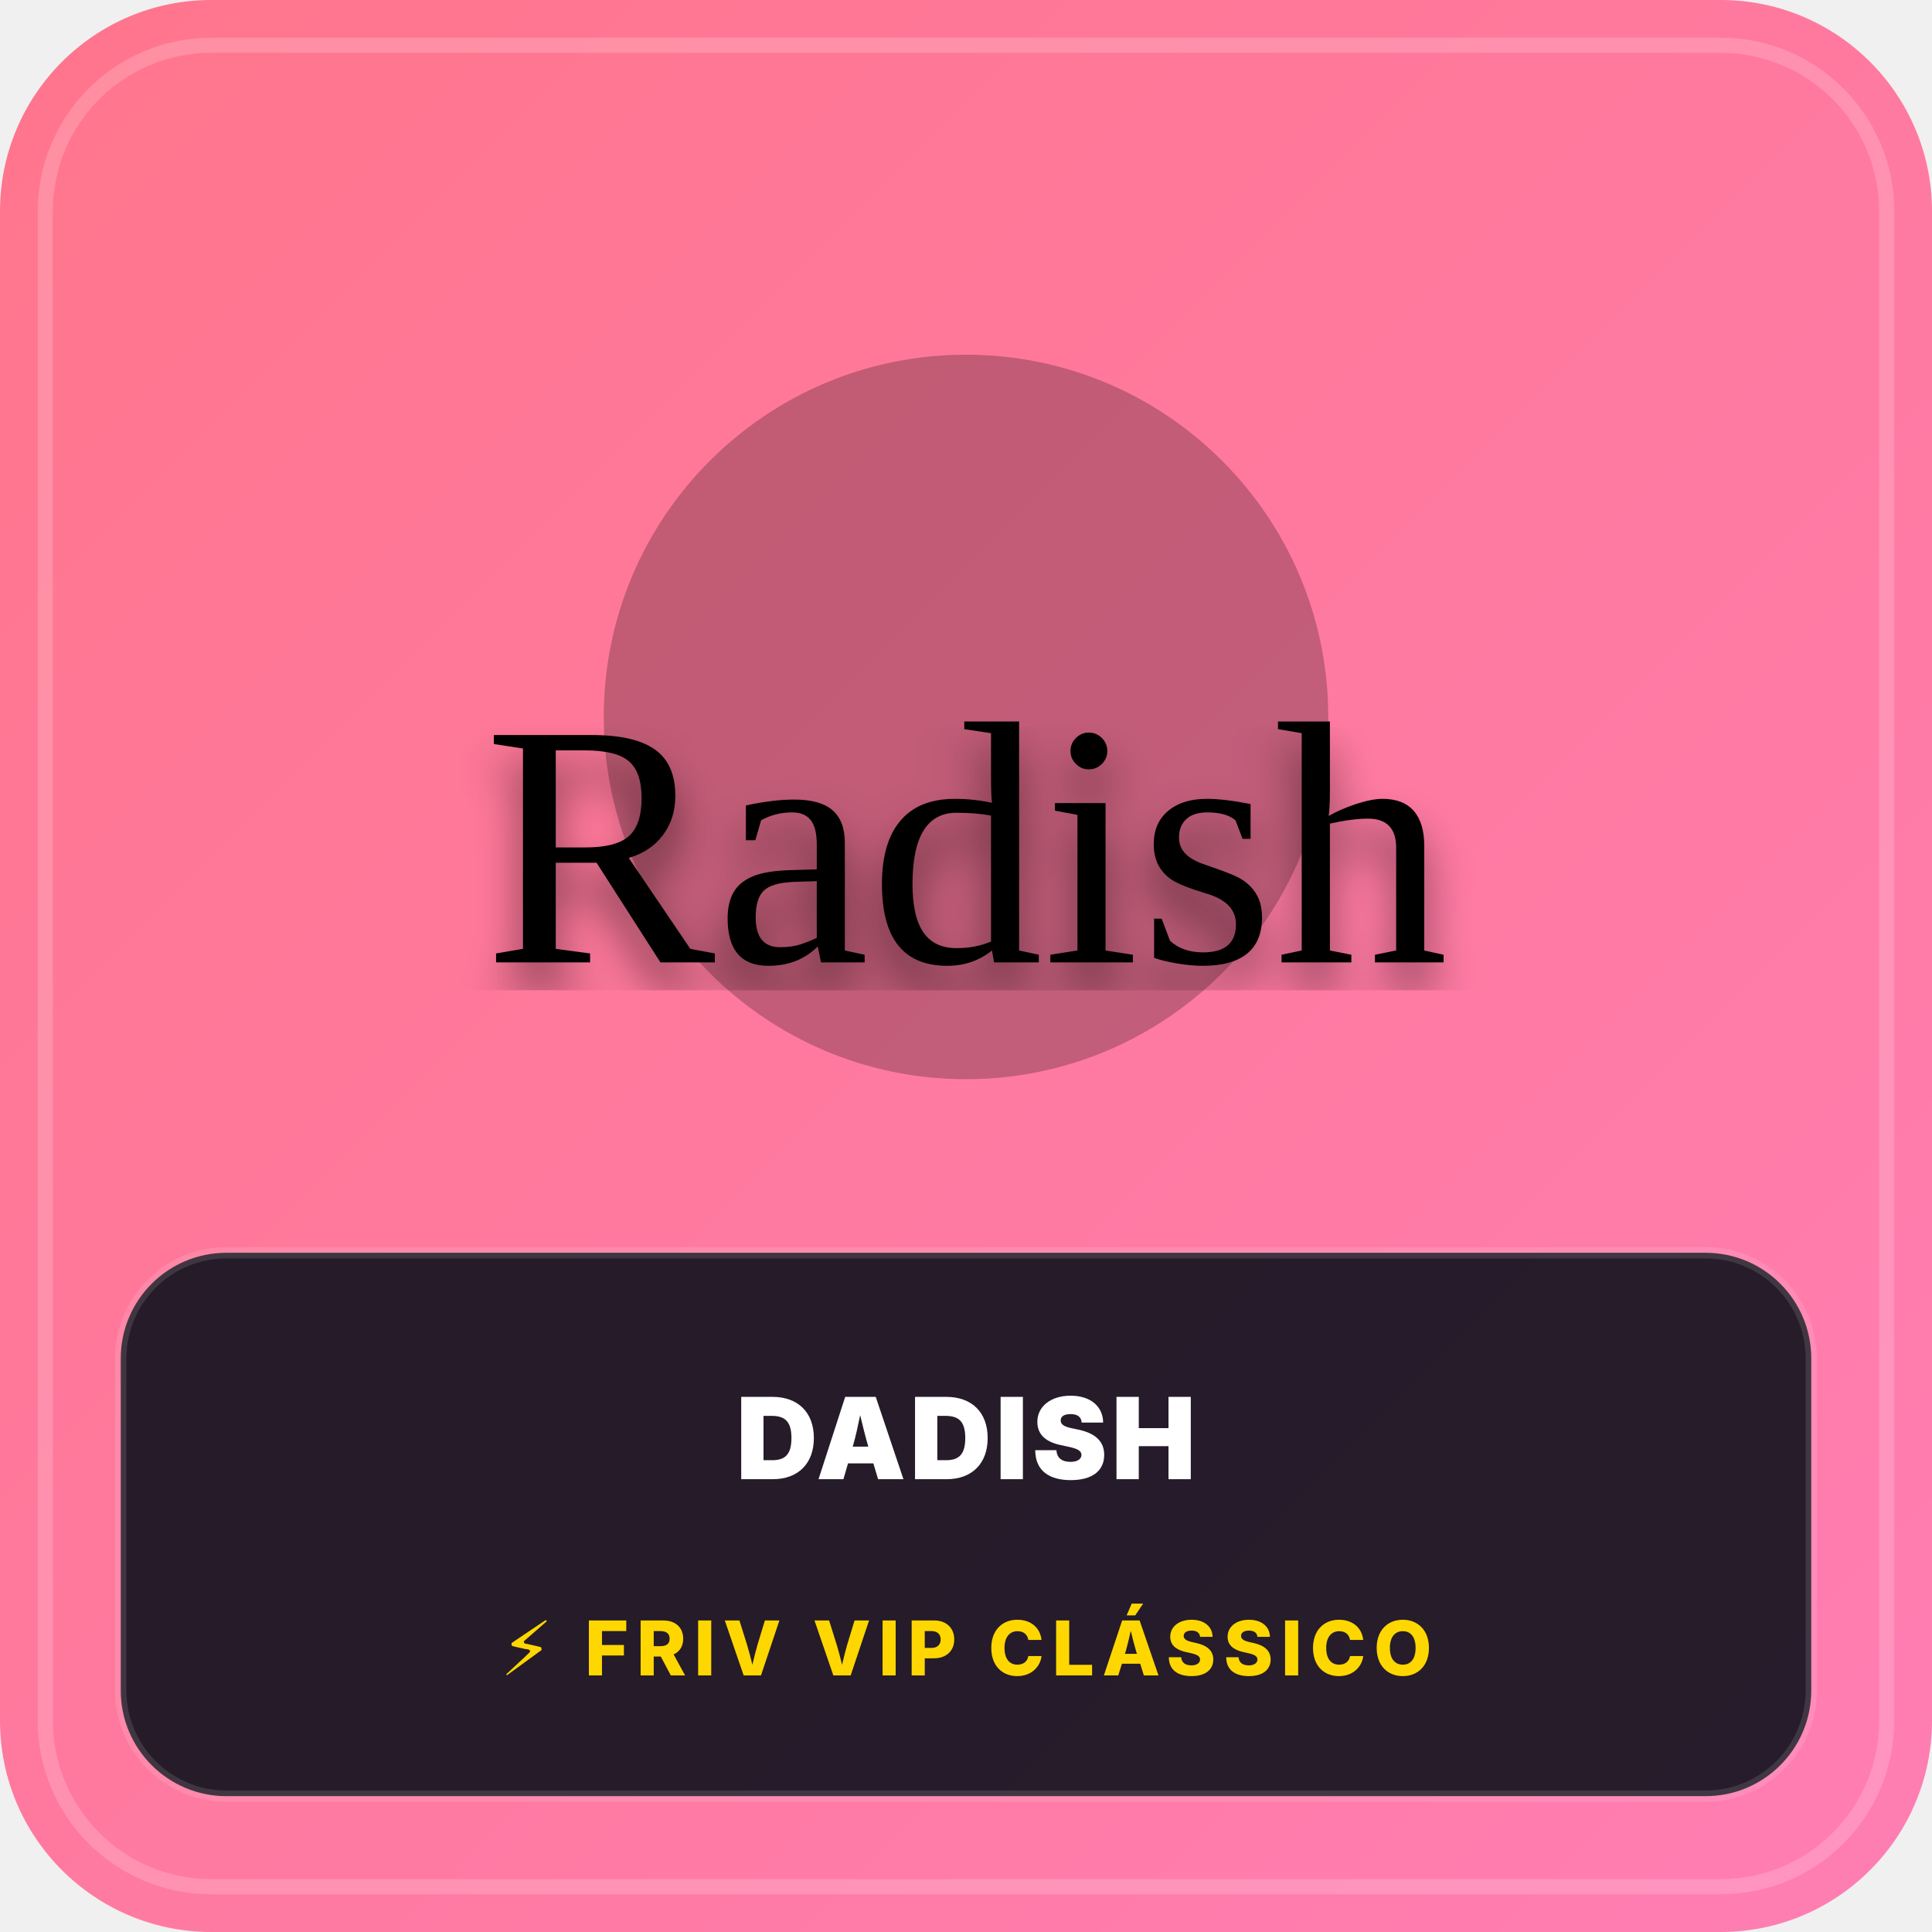
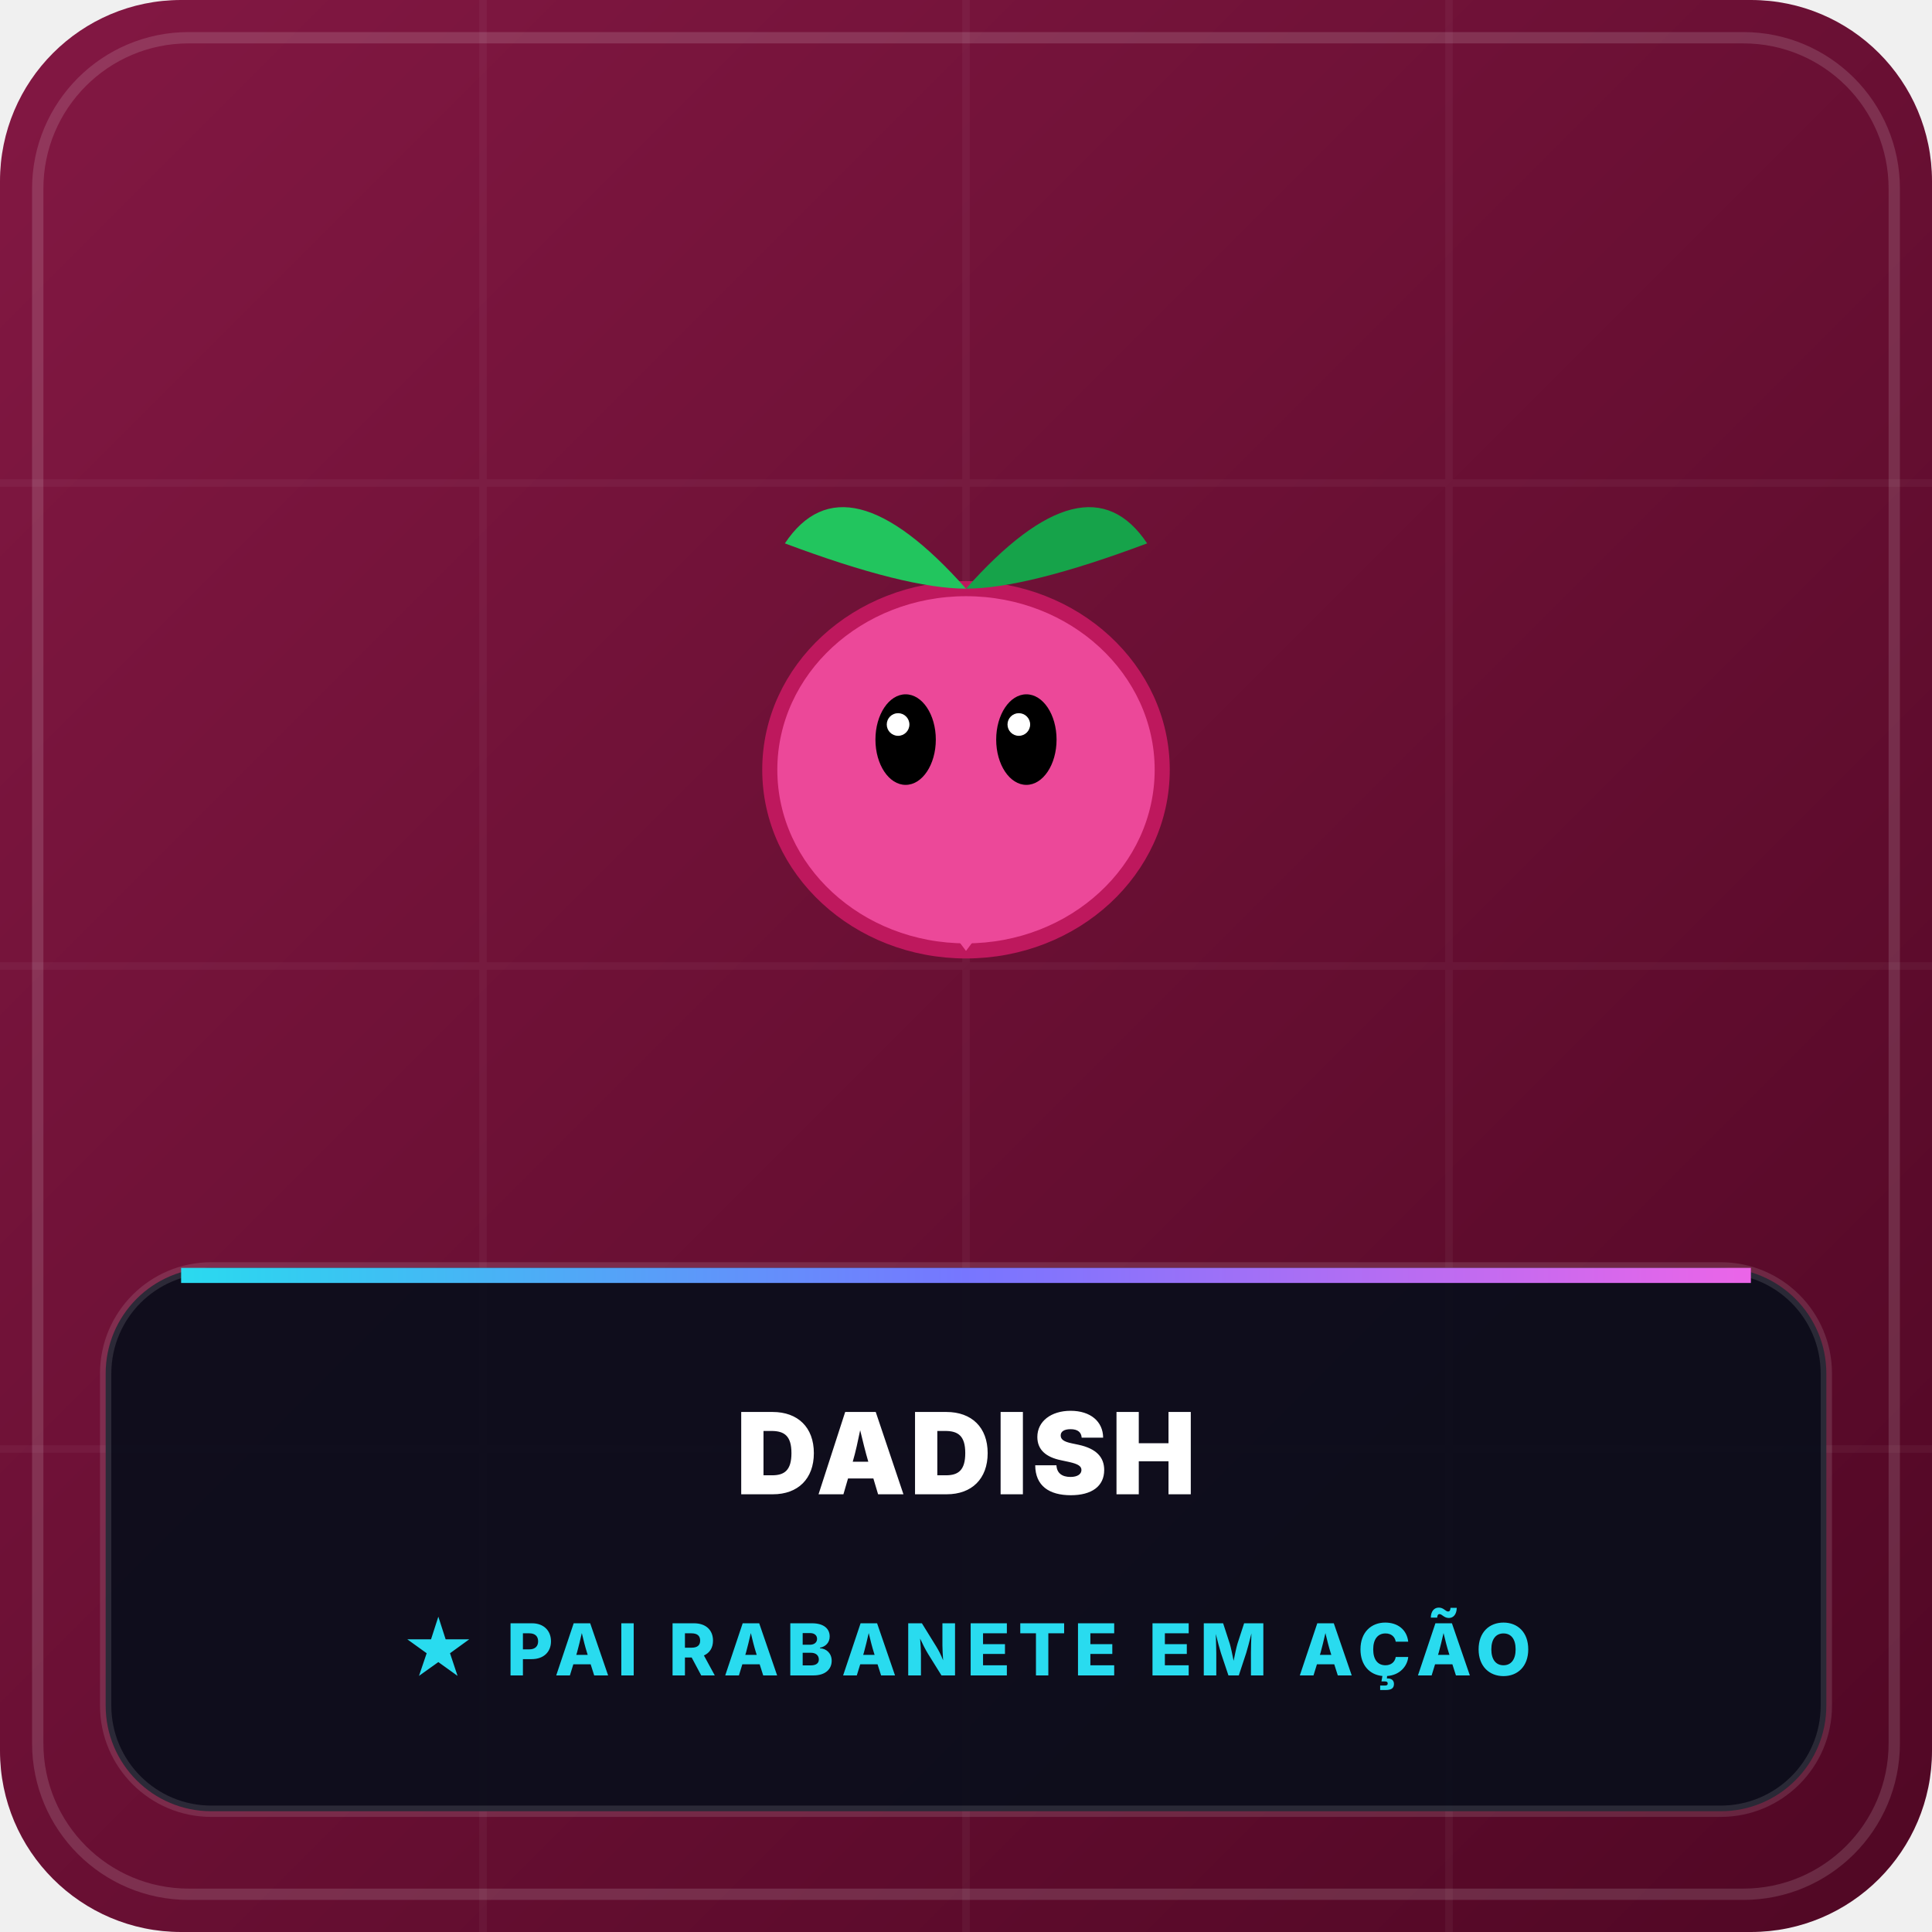
<svg xmlns="http://www.w3.org/2000/svg" viewBox="0 0 256 256" width="256" height="256">
  <defs>
    <linearGradient id="bg_dadish" x1="0%" y1="0%" x2="100%" y2="100%">
-       <stop offset="0%" stop-color="#ff758c" />
-       <stop offset="100%" stop-color="#ff7eb3" />
+       <stop offset="0%" stop-color="#831843" />
+       <stop offset="100%" stop-color="#500724" />
    </linearGradient>
-     <filter id="shadow_dadish" x="-10%" y="-10%" width="120%" height="120%">
-       <feDropShadow dx="0" dy="4" stdDeviation="3" flood-opacity="0.5" />
+     <linearGradient id="cyber_dadish" x1="0%" y1="0%" x2="100%" y2="0%">
+       <stop offset="0%" stop-color="#29dbef" />
+       <stop offset="50%" stop-color="#7776ff" />
+       <stop offset="100%" stop-color="#ec65e8" />
+     </linearGradient>
+     <filter id="glow_dadish" x="-20%" y="-20%" width="140%" height="140%">
+       <feGaussianBlur stdDeviation="3" result="blur" />
+       <feComposite in="SourceGraphic" in2="blur" operator="over" />
    </filter>
  </defs>
-   <rect width="256" height="256" rx="28" fill="url(#bg_dadish)" />
-   <rect x="6" y="6" width="244" height="244" rx="22" fill="none" stroke="rgba(255,255,255,0.18)" stroke-width="2" />
-   <circle cx="128" cy="95" r="48" fill="rgba(0,0,0,0.24)" />
-   <text x="128" y="112" font-size="46" text-anchor="middle" dominant-baseline="central" filter="url(#shadow_dadish)">Radish</text>
-   <rect x="16" y="166" width="224" height="72" rx="14" fill="rgba(10,15,26,0.88)" stroke="rgba(255,255,255,0.12)" stroke-width="1.5" />
-   <text x="128" y="196" font-family="system-ui, -apple-system, sans-serif" font-size="15" font-weight="900" fill="#ffffff" text-anchor="middle" letter-spacing="0.5">DADISH</text>
-   <text x="128" y="222" font-family="system-ui, -apple-system, sans-serif" font-size="10" font-weight="800" fill="#ffd700" text-anchor="middle" letter-spacing="1">⚡ FRIV VIP CLÁSSICO</text>
+   <rect width="256" height="256" rx="24" fill="url(#bg_dadish)" />
+   <path d="M0 64 H256 M0 128 H256 M0 192 H256 M64 0 V256 M128 0 V256 M192 0 V256" stroke="rgba(255,255,255,0.04)" stroke-width="1" />
+   <rect x="5" y="5" width="246" height="246" rx="20" fill="none" stroke="rgba(255,255,255,0.14)" stroke-width="1.5" />
+   <g transform="translate(128, 96)">
+     <ellipse cx="0" cy="6" rx="26" ry="24" fill="#ec4899" stroke="#be185d" stroke-width="2" />
+     <polygon points="0,30 -6,22 6,22" fill="#ec4899" />
+     <ellipse cx="-8" cy="2" rx="4" ry="6" fill="#000" />
+     <circle cx="-9" cy="0" r="1.5" fill="#fff" />
+     <ellipse cx="8" cy="2" rx="4" ry="6" fill="#000" />
+     <circle cx="7" cy="0" r="1.5" fill="#fff" />
+     <path d="M0 -18 Q-16 -36 -24 -24 Q-8 -18 0 -18" fill="#22c55e" />
+     <path d="M0 -18 Q16 -36 24 -24 Q8 -18 0 -18" fill="#16a34a" />
+   </g>
+   <rect x="14" y="168" width="228" height="72" rx="14" fill="rgba(8,13,26,0.92)" stroke="rgba(255,255,255,0.12)" stroke-width="1.5" />
+   <rect x="24" y="168" width="208" height="2" fill="url(#cyber_dadish)" />
+   <text x="128" y="198" font-family="system-ui, -apple-system, sans-serif" font-size="15" font-weight="900" fill="#ffffff" text-anchor="middle" letter-spacing="0.5">DADISH</text>
+   <text x="128" y="222" font-family="system-ui, -apple-system, sans-serif" font-size="9.5" font-weight="800" fill="#29dbef" text-anchor="middle" letter-spacing="1">★ PAI RABANETE EM AÇÃO</text>
</svg>
